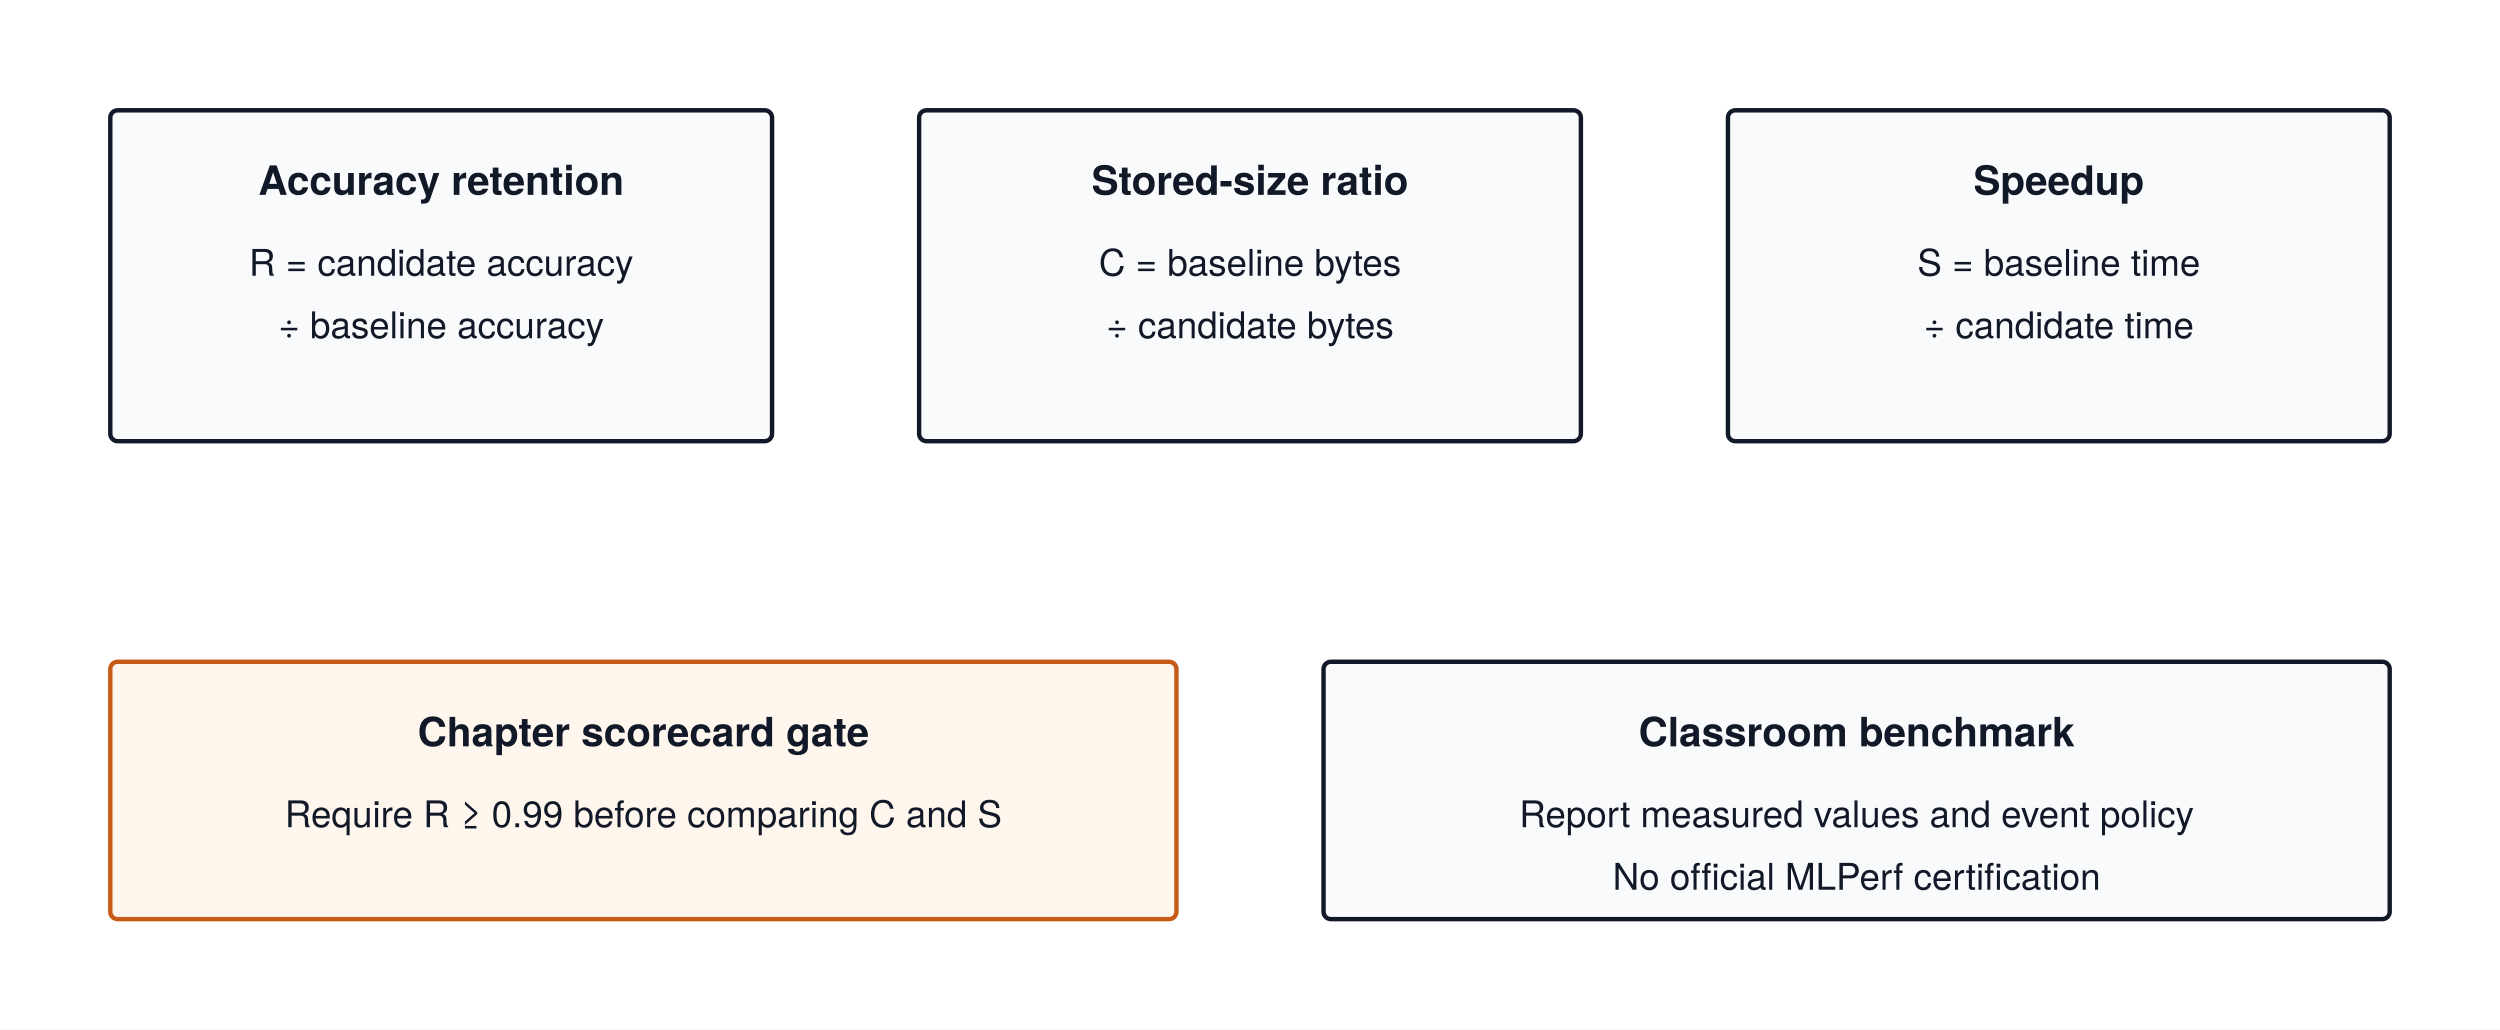
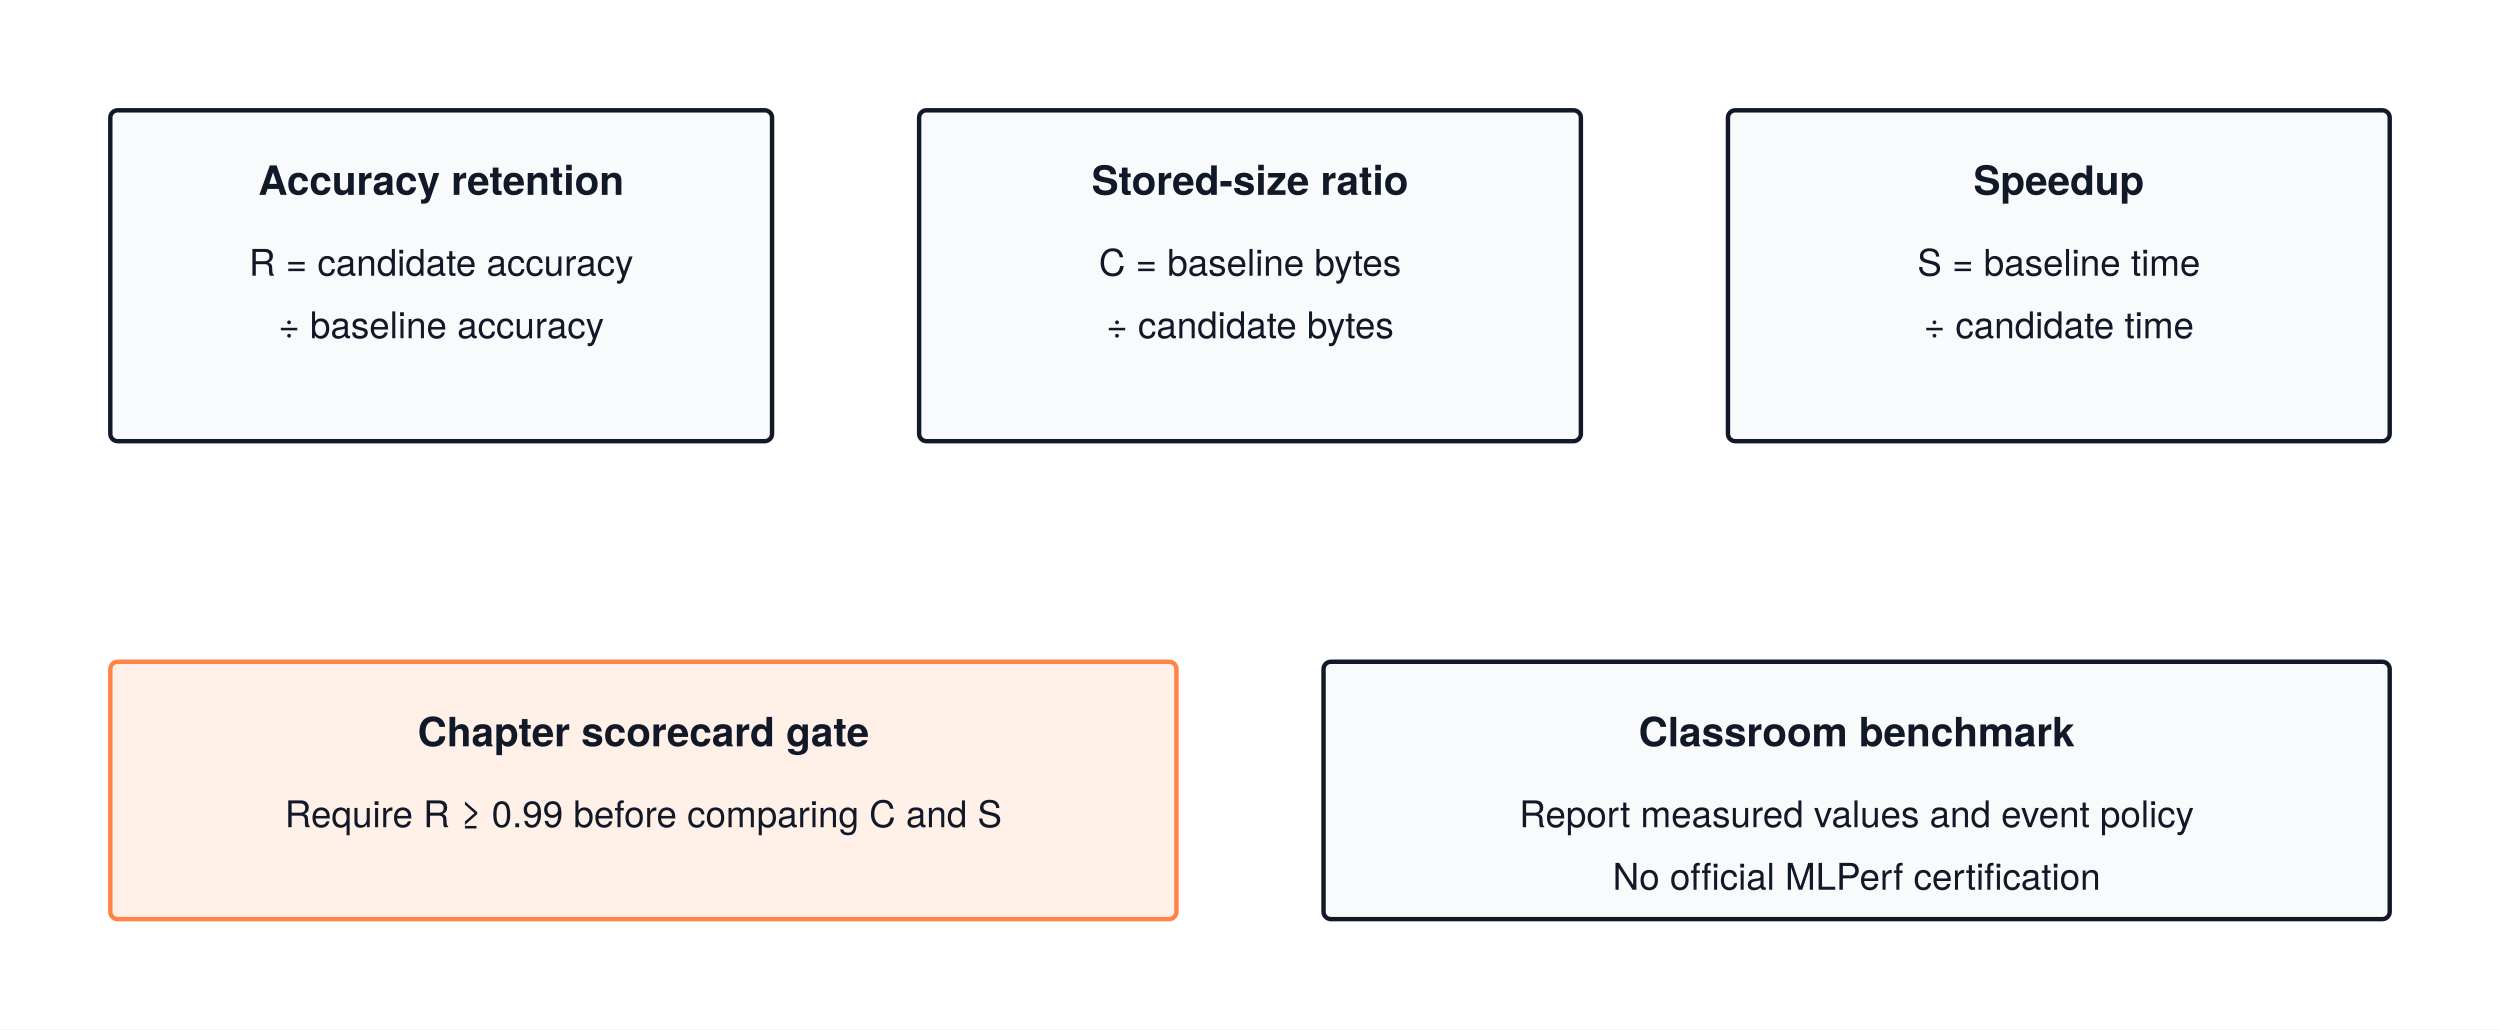
<svg xmlns="http://www.w3.org/2000/svg" viewBox="0 0 680 280" font-family="'TeX Gyre Heros', -apple-system, BlinkMacSystemFont, 'Segoe UI', 'Helvetica Neue', Arial, sans-serif">
  <rect width="680" height="280" fill="#ffffff" />
  <defs>
    <marker id="arrow" markerWidth="8" markerHeight="6" refX="7" refY="3" orient="auto">
      <polygon points="0 0, 8 3, 0 6" fill="#111827" />
    </marker>
  </defs>
  <rect x="30" y="30" width="180" height="90" rx="2" fill="#F9FAFB" stroke="#111827" stroke-width="1.2" />
  <text x="120.0" y="53" text-anchor="middle" font-size="11" font-weight="700" fill="#111827">Accuracy retention</text>
  <text x="120.0" y="75" text-anchor="middle" font-size="10" font-weight="400" fill="#111827">R = candidate accuracy</text>
  <text x="120.0" y="92" text-anchor="middle" font-size="10" font-weight="400" fill="#111827">÷ baseline accuracy</text>
  <rect x="250" y="30" width="180" height="90" rx="2" fill="#F9FAFB" stroke="#111827" stroke-width="1.2" />
  <text x="340.0" y="53" text-anchor="middle" font-size="11" font-weight="700" fill="#111827">Stored-size ratio</text>
  <text x="340.0" y="75" text-anchor="middle" font-size="10" font-weight="400" fill="#111827">C = baseline bytes</text>
  <text x="340.0" y="92" text-anchor="middle" font-size="10" font-weight="400" fill="#111827">÷ candidate bytes</text>
  <rect x="470" y="30" width="180" height="90" rx="2" fill="#F9FAFB" stroke="#111827" stroke-width="1.2" />
  <text x="560.0" y="53" text-anchor="middle" font-size="11" font-weight="700" fill="#111827">Speedup</text>
  <text x="560.0" y="75" text-anchor="middle" font-size="10" font-weight="400" fill="#111827">S = baseline time</text>
  <text x="560.0" y="92" text-anchor="middle" font-size="10" font-weight="400" fill="#111827">÷ candidate time</text>
-   <rect x="30" y="180" width="290" height="70" rx="2" fill="#FFF7ED" stroke="#C85A17" stroke-width="1.2" />
+   <rect x="30" y="180" width="290" height="70" rx="2" fill="#fff1e8" stroke="#ff8246" stroke-width="1.2" />
  <text x="175.0" y="203" text-anchor="middle" font-size="11" font-weight="700" fill="#111827">Chapter scorecard gate</text>
  <text x="175.0" y="225" text-anchor="middle" font-size="10" font-weight="400" fill="#111827">Require R ≥ 0.99 before comparing C and S</text>
  <rect x="360" y="180" width="290" height="70" rx="2" fill="#F9FAFB" stroke="#111827" stroke-width="1.2" />
  <text x="505.0" y="203" text-anchor="middle" font-size="11" font-weight="700" fill="#111827">Classroom benchmark</text>
  <text x="505.0" y="225" text-anchor="middle" font-size="10" font-weight="400" fill="#111827">Report measured values and event policy</text>
  <text x="505.0" y="242" text-anchor="middle" font-size="10" font-weight="400" fill="#111827">No official MLPerf certification</text>
</svg>
